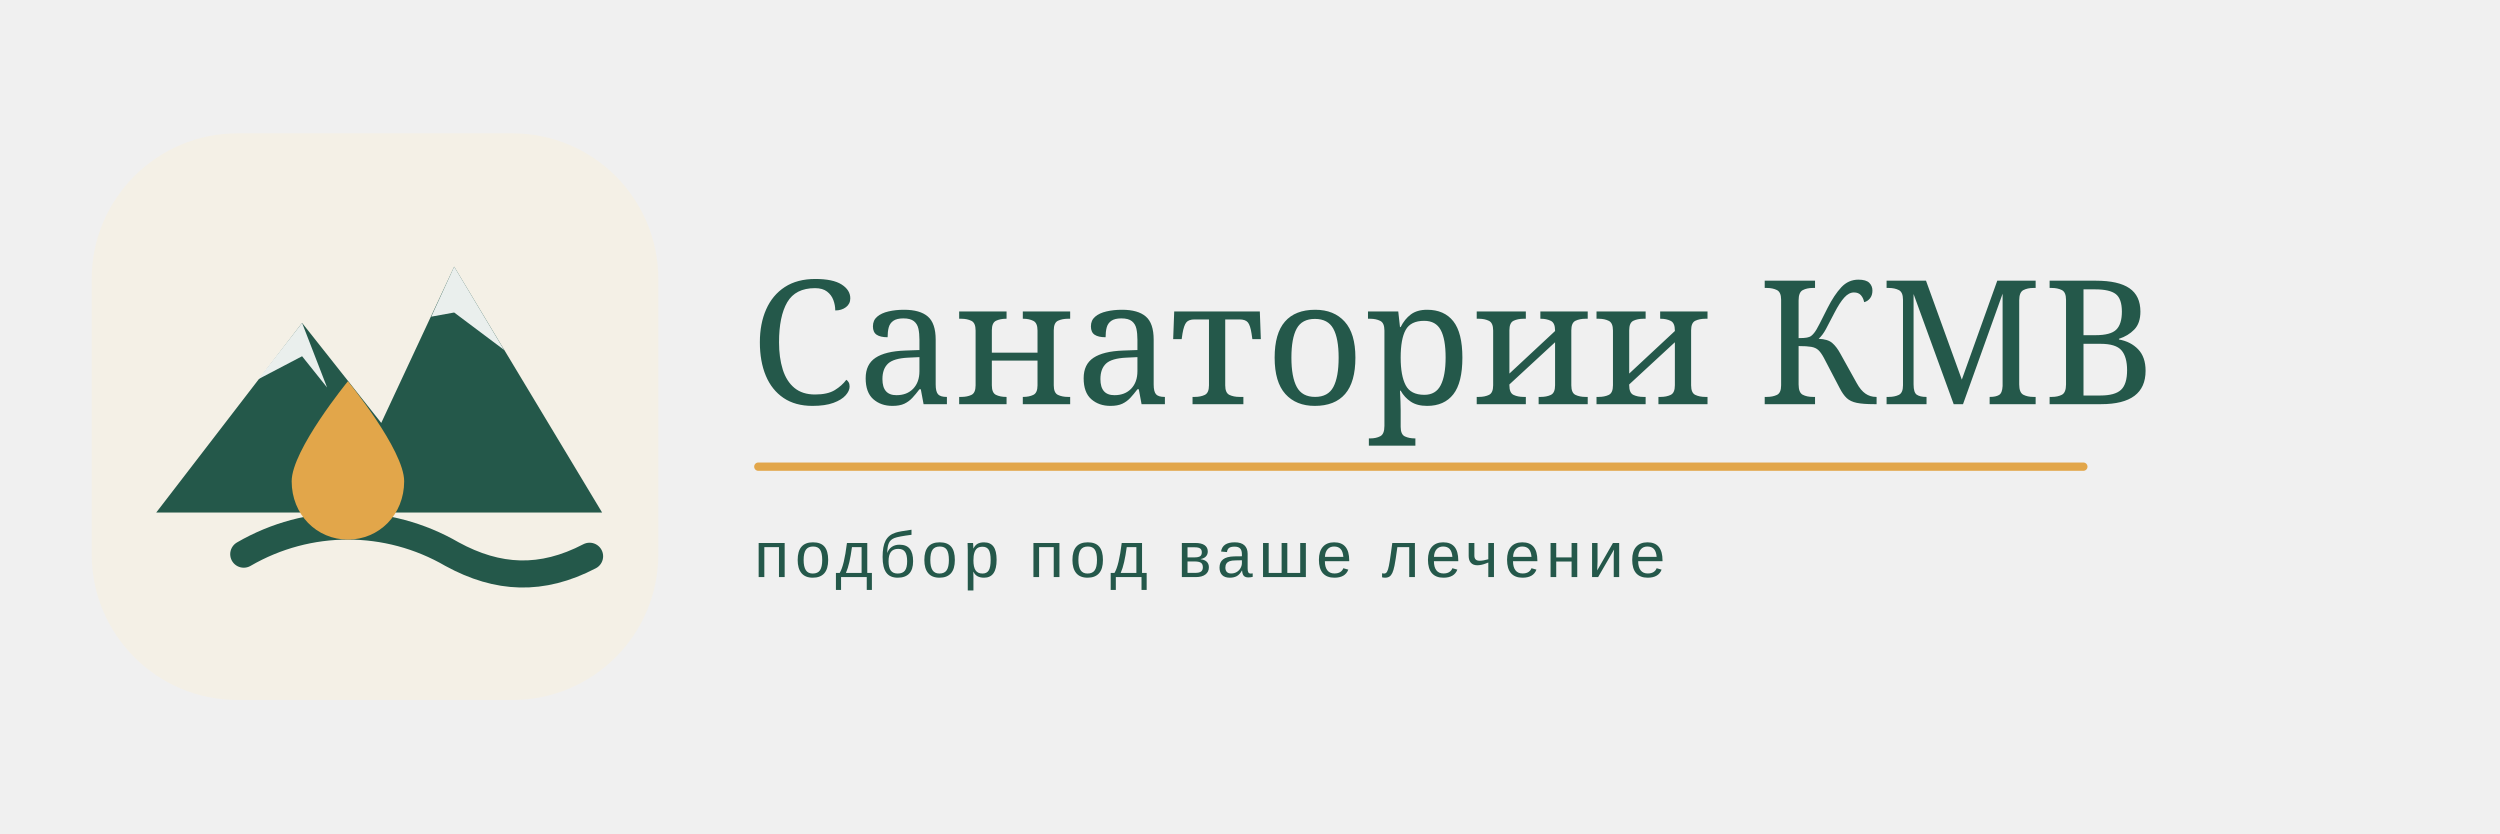
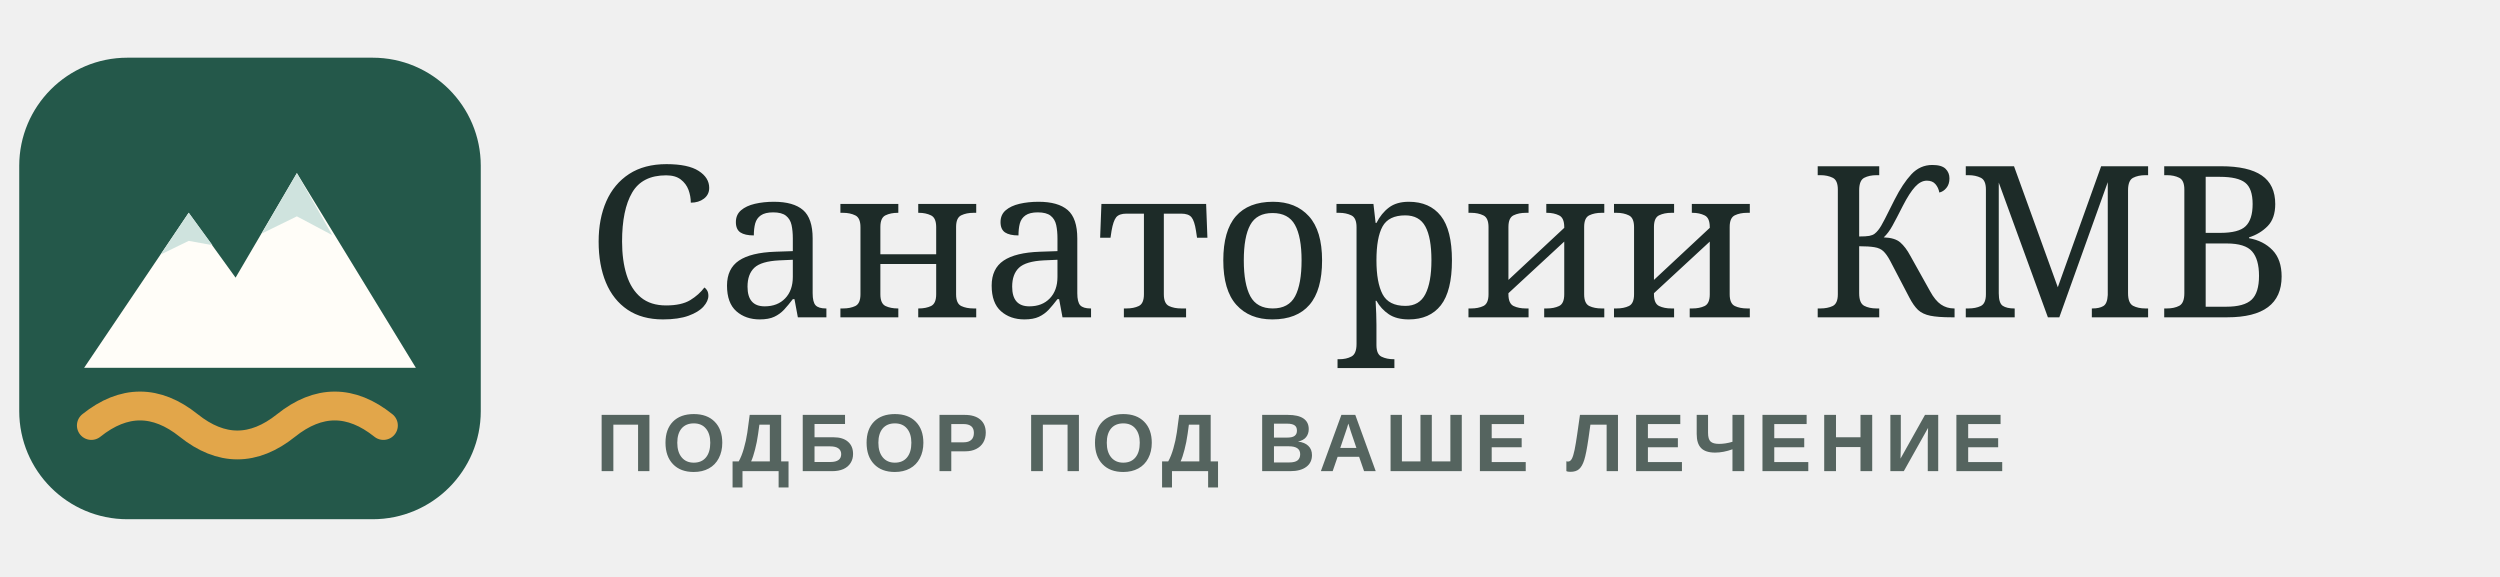
- <svg xmlns="http://www.w3.org/2000/svg" width="1200" height="400" viewBox="0 0 1200 400" role="img" aria-labelledby="title desc">
-   <g transform="translate(44 64)">
-     <rect width="272" height="272" rx="70" fill="#F4F0E6" />
-     <path d="M31 182 101 91l38 48 35-75 71 118H31Z" fill="#24584A" />
-     <path d="M113 122 101 91l-21 27 21-11 12 15Zm50-34 11-24 24 40-24-18-11 2Z" fill="#FFF" opacity=".9" />
-     <path d="M73 202c31-18 69-18 100 0 22 12 43 13 66 1" fill="none" stroke="#24584A" stroke-width="13" stroke-linecap="round" />
-     <path d="M150 167c0 16-12 28-27 28s-27-12-27-28c0-15 27-48 27-48s27 33 27 48Z" fill="#E2A64A" />
+ <svg xmlns="http://www.w3.org/2000/svg" viewBox="0 0 520 120">
+   <g transform="translate(4 12) scale(1.5)">
+     <rect width="64" height="64" rx="15" fill="#24584A" />
+     <path d="M9 43 23.5 21.5 30 30.5 38.5 16 55 43Z" fill="#FFFDF8" />
+     <path d="M23.5 21.5 19.6 27.3 23.5 25.4 26.8 26ZM38.5 16 33.6 24.4 38.5 22 43.4 24.6Z" fill="#CFE3DE" />
+     <path d="M10 51c4.5-3.6 9-3.6 13.5 0s9 3.6 13.5 0 9-3.6 13.5 0" fill="none" stroke="#E2A64A" stroke-width="4" stroke-linecap="round" />
  </g>
-   <g transform="translate(360 0)">
-     <text x="0" y="194" fill="#24584A" font-family="Prata, Georgia, serif" font-size="83" letter-spacing=".4">Санатории КМВ</text>
-     <rect x="2" y="222" width="640" height="4" rx="2" fill="#E2A64A" />
-     <text x="2" y="277" fill="#24584A" font-family="Manrope, Arial, sans-serif" font-size="31" font-weight="500" letter-spacing="2.8">подбор под ваше лечение</text>
-   </g>
+   <text x="122" y="66" font-family="Prata, Georgia, serif" font-size="44" fill="#1D2B28">Санатории КМВ</text>
+   <text x="124" y="98" font-family="Manrope, Arial, sans-serif" font-size="17" font-weight="600" letter-spacing="1.5" fill="#55645F">ПОДБОР ПОД ВАШЕ ЛЕЧЕНИЕ</text>
</svg>
